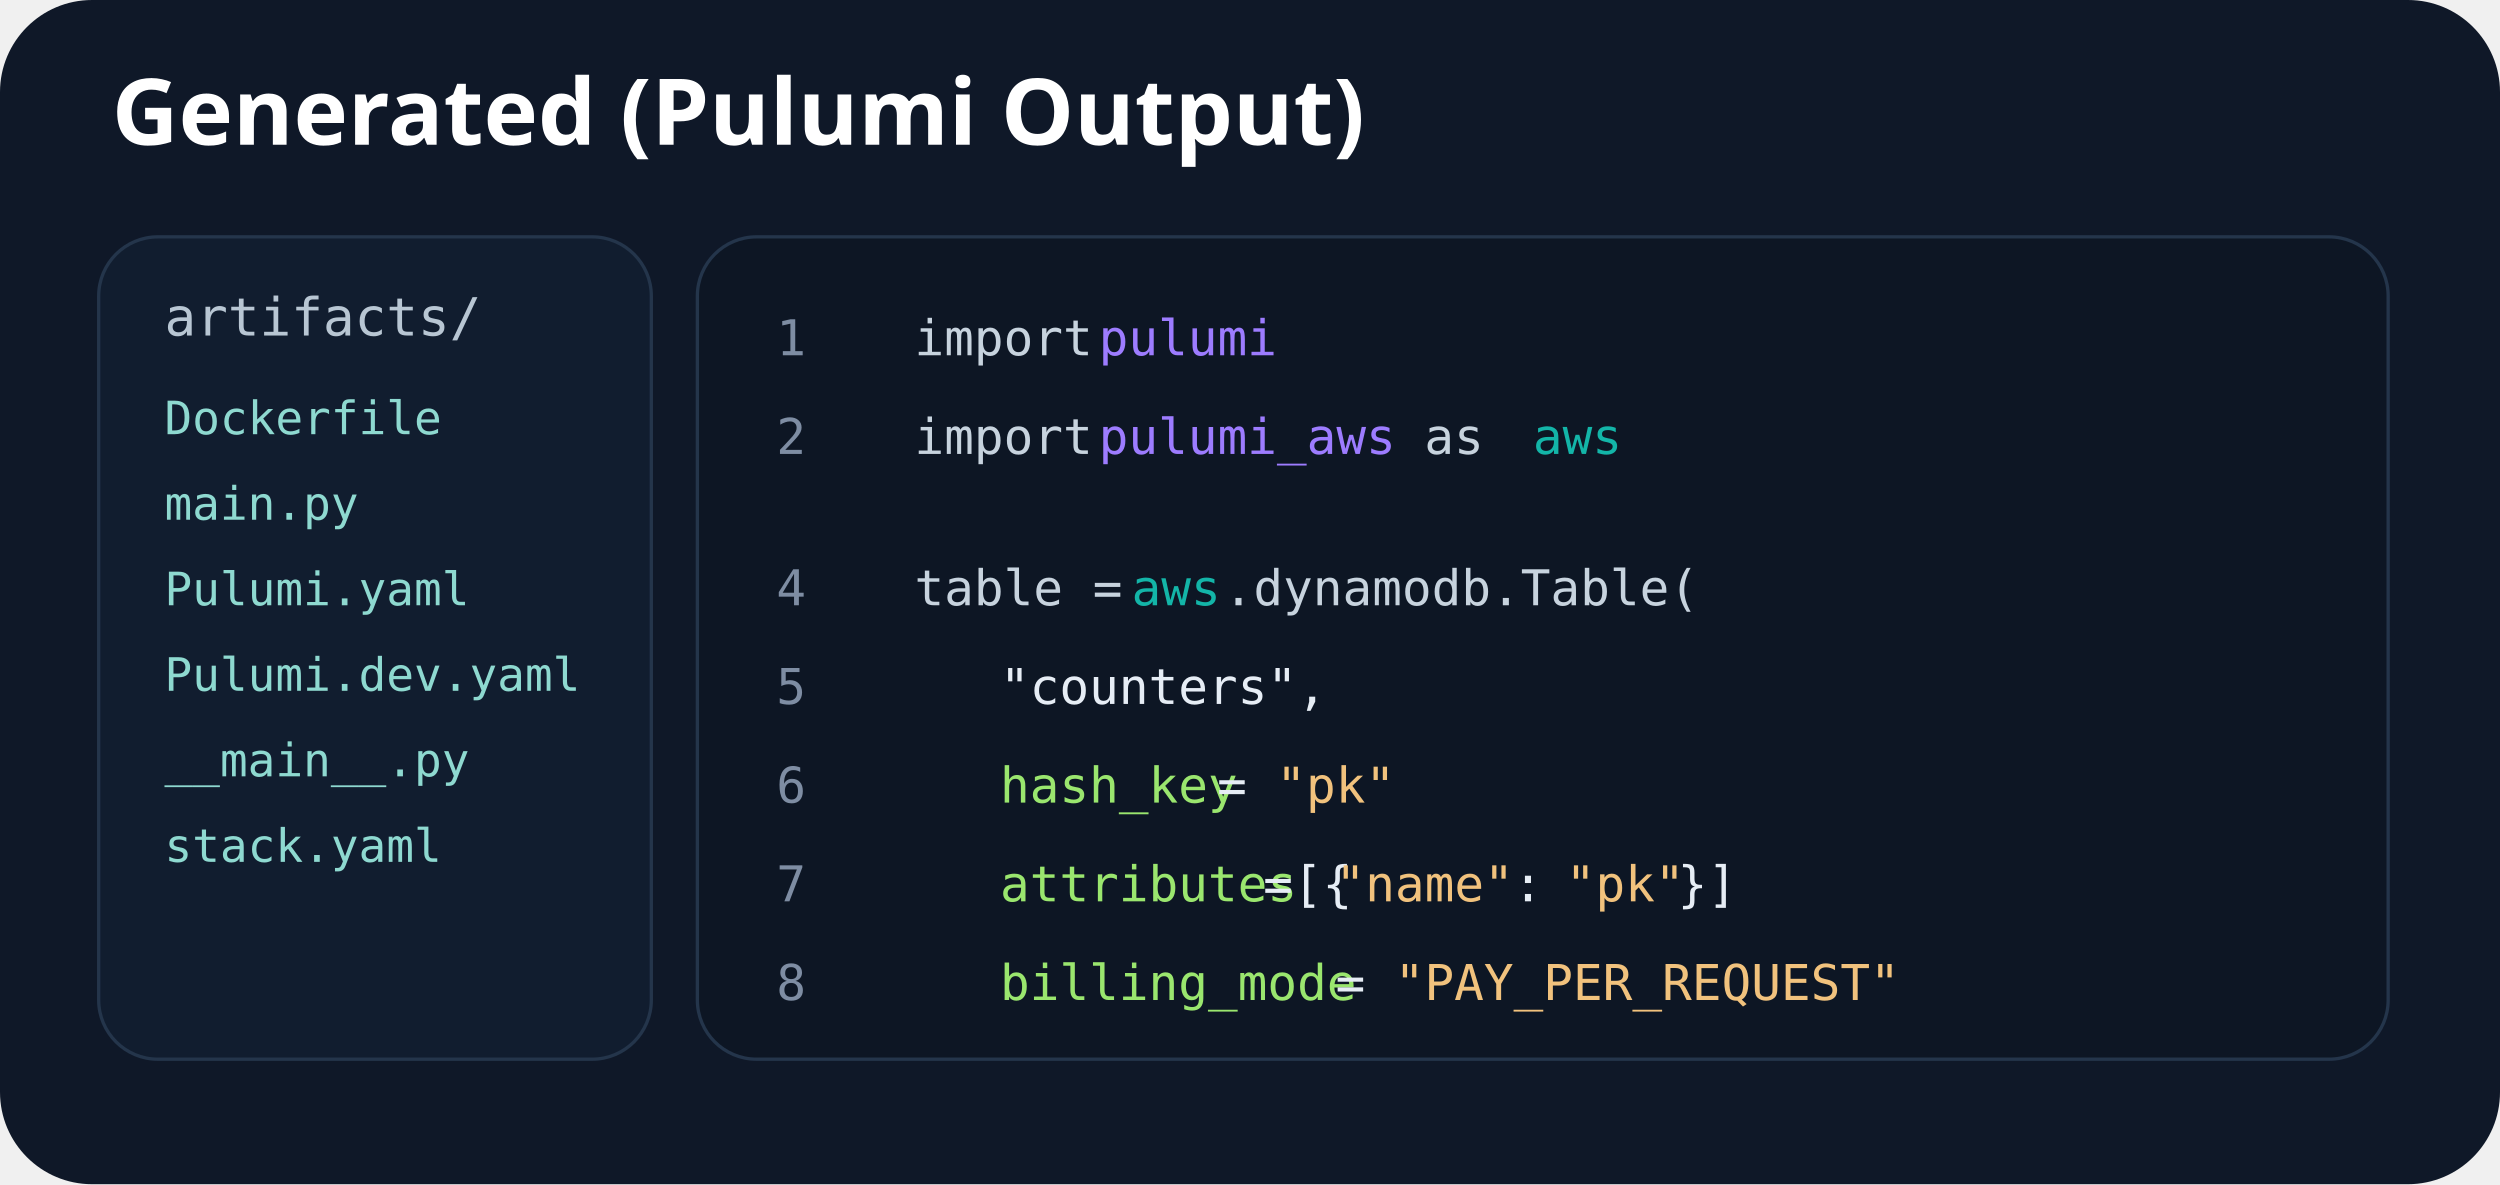
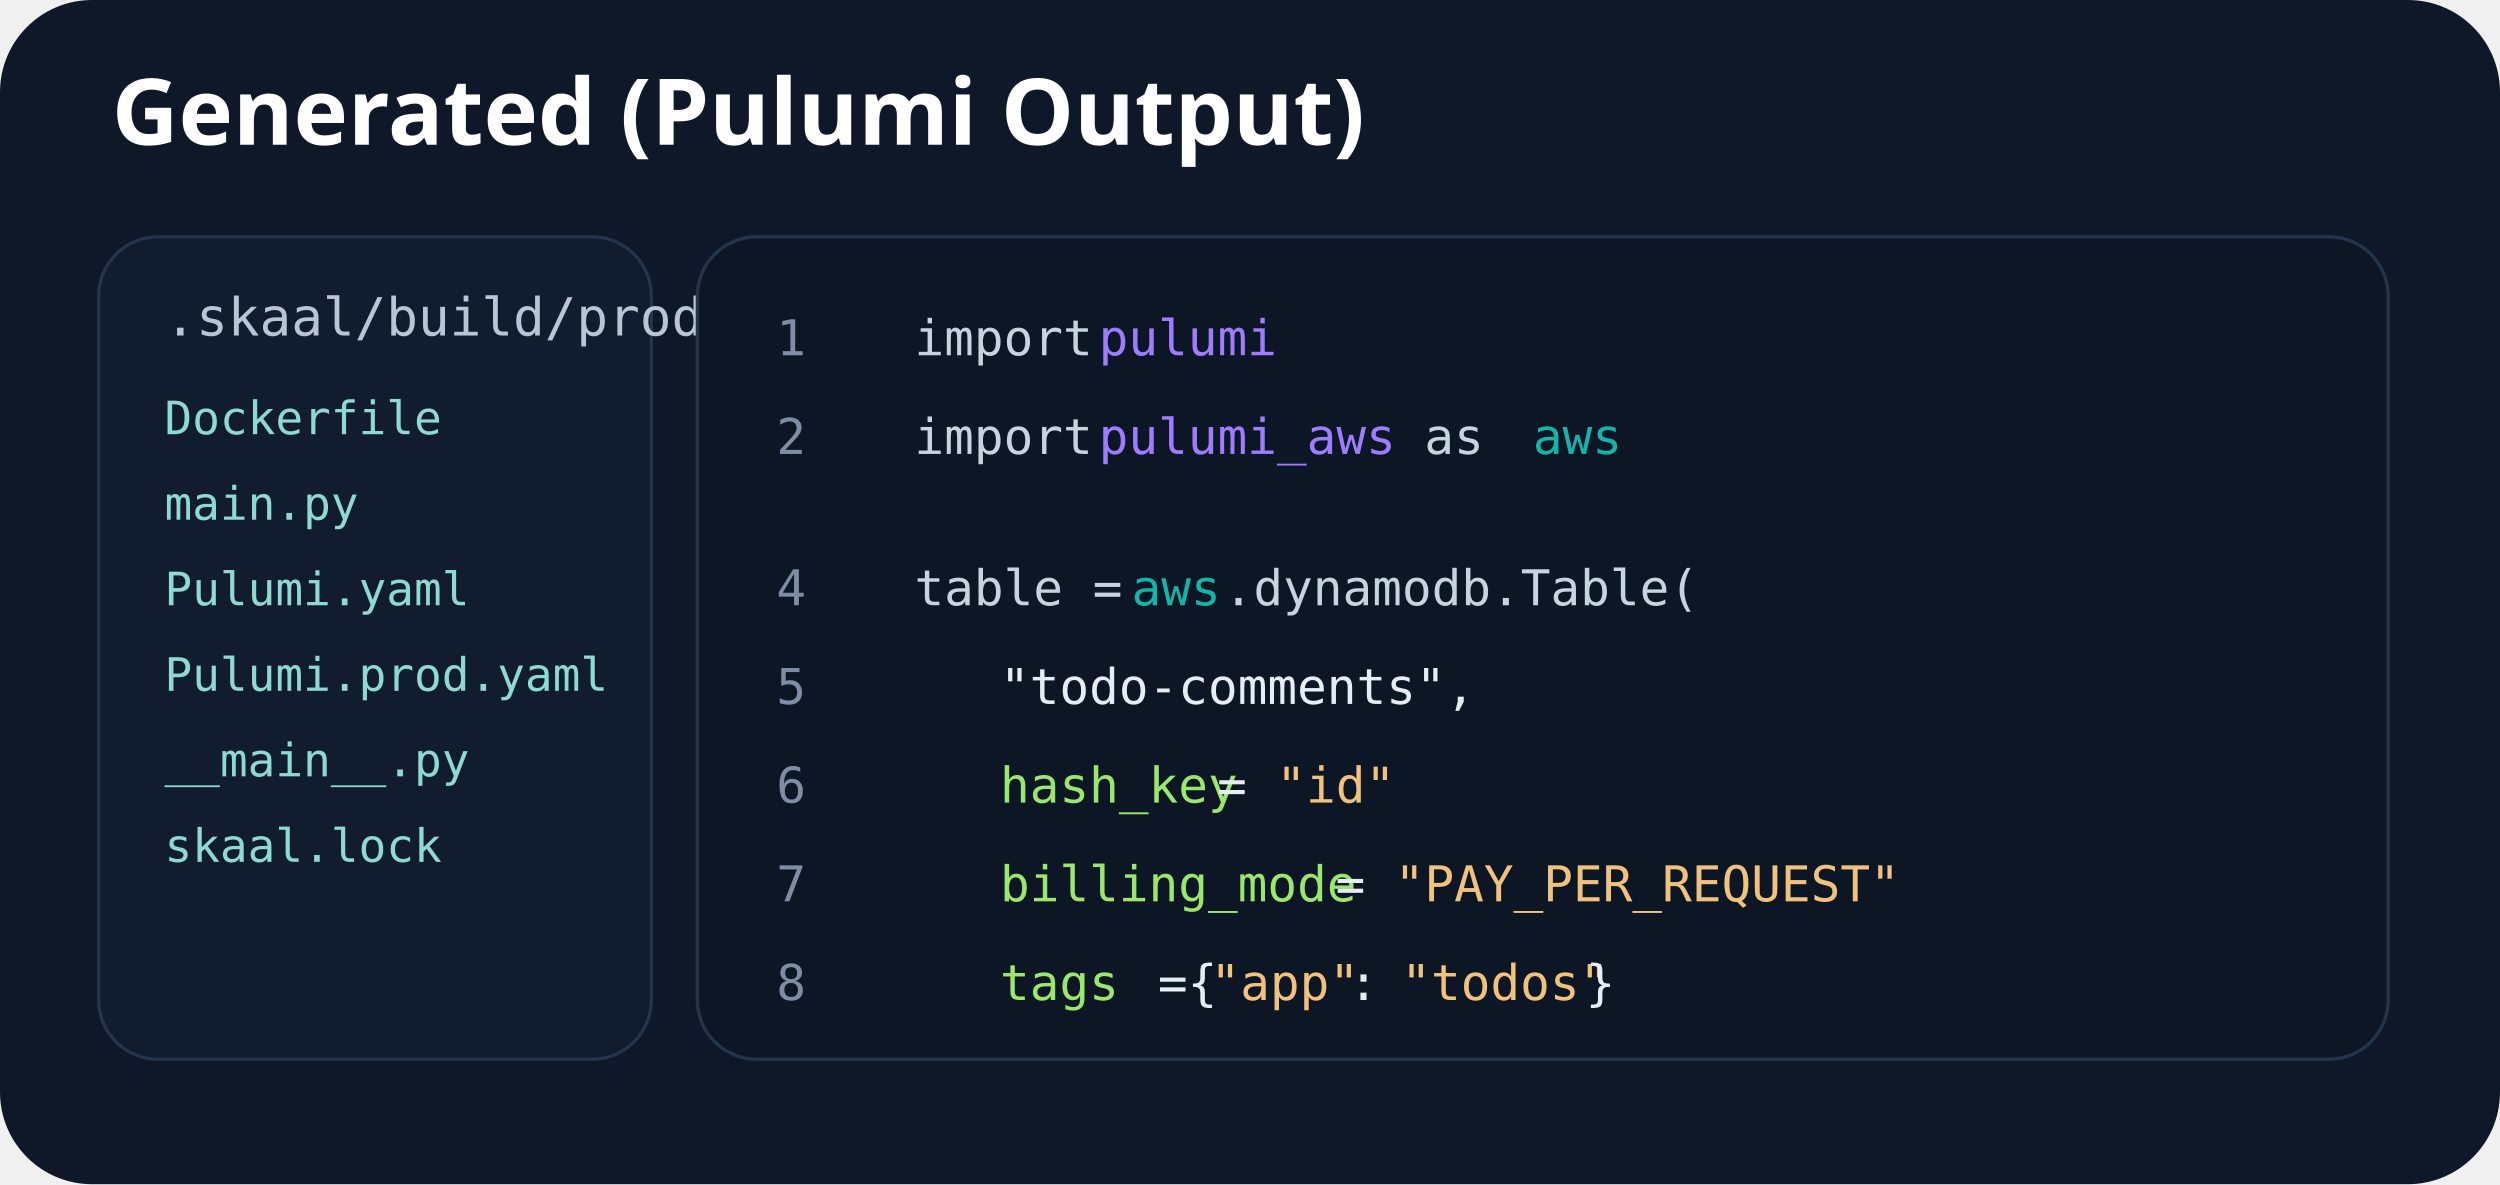
<svg xmlns="http://www.w3.org/2000/svg" width="760" height="360" viewBox="0 0 760 360" fill="none" role="img" aria-labelledby="title">
  <rect width="760" height="360" rx="28" fill="#0F1828" />
  <text x="34" y="44" fill="#FFFFFF" font-family="'IBM Plex Sans', 'Segoe UI', sans-serif" font-size="28" font-weight="700">Generated (Pulumi Output)</text>
  <rect x="30" y="72" width="168" height="250" rx="18" fill="#111D2F" stroke="#24354B" />
-   <text x="50" y="102" fill="#B8C6D3" font-family="'IBM Plex Mono', monospace" font-size="16">artifacts/</text>
+   <text x="50" y="102" fill="#B8C6D3" font-family="'IBM Plex Mono', monospace" font-size="16">.skaal/build/prod/</text>
  <text x="50" y="132" fill="#8ED9D0" font-family="'IBM Plex Mono', monospace" font-size="14">Dockerfile</text>
  <text x="50" y="158" fill="#8ED9D0" font-family="'IBM Plex Mono', monospace" font-size="14">main.py</text>
  <text x="50" y="184" fill="#8ED9D0" font-family="'IBM Plex Mono', monospace" font-size="14">Pulumi.yaml</text>
-   <text x="50" y="210" fill="#8ED9D0" font-family="'IBM Plex Mono', monospace" font-size="14">Pulumi.dev.yaml</text>
+   <text x="50" y="210" fill="#8ED9D0" font-family="'IBM Plex Mono', monospace" font-size="14">Pulumi.prod.yaml</text>
  <text x="50" y="236" fill="#8ED9D0" font-family="'IBM Plex Mono', monospace" font-size="14">__main__.py</text>
-   <text x="50" y="262" fill="#8ED9D0" font-family="'IBM Plex Mono', monospace" font-size="14">stack.yaml</text>
+   <text x="50" y="262" fill="#8ED9D0" font-family="'IBM Plex Mono', monospace" font-size="14">skaal.lock</text>
  <rect x="212" y="72" width="514" height="250" rx="18" fill="#0D1624" stroke="#24354B" />
  <g font-family="'IBM Plex Mono', monospace" font-size="15">
    <text x="236" y="108" fill="#7E8DA3">1</text>
    <text x="278" y="108" fill="#C7D3DE">import </text>
    <text x="334" y="108" fill="#9D7CFF">pulumi</text>
    <text x="236" y="138" fill="#7E8DA3">2</text>
    <text x="278" y="138" fill="#C7D3DE">import </text>
    <text x="334" y="138" fill="#9D7CFF">pulumi_aws</text>
    <text x="433" y="138" fill="#C7D3DE"> as </text>
    <text x="466" y="138" fill="#13B5A8">aws</text>
    <text x="236" y="184" fill="#7E8DA3">4</text>
    <text x="278" y="184" fill="#C7D3DE">table = </text>
    <text x="344" y="184" fill="#13B5A8">aws</text>
    <text x="372" y="184" fill="#C7D3DE">.dynamodb.Table(</text>
    <text x="236" y="214" fill="#7E8DA3">5</text>
-     <text x="304" y="214" fill="#E6EDF5">"counters",</text>
+     <text x="304" y="214" fill="#E6EDF5">"todo-comments",</text>
    <text x="236" y="244" fill="#7E8DA3">6</text>
    <text x="304" y="244" fill="#9AE66E">hash_key</text>
    <text x="370" y="244" fill="#E6EDF5">=</text>
-     <text x="388" y="244" fill="#F1C27D">"pk"</text>
+     <text x="388" y="244" fill="#F1C27D">"id"</text>
    <text x="236" y="274" fill="#7E8DA3">7</text>
-     <text x="304" y="274" fill="#9AE66E">attributes</text>
-     <text x="384" y="274" fill="#E6EDF5">=[{</text>
-     <text x="406" y="274" fill="#F1C27D">"name"</text>
-     <text x="460" y="274" fill="#E6EDF5">:</text>
-     <text x="476" y="274" fill="#F1C27D">"pk"</text>
-     <text x="510" y="274" fill="#E6EDF5">}]</text>
+     <text x="304" y="274" fill="#9AE66E">billing_mode</text>
+     <text x="406" y="274" fill="#E6EDF5">=</text>
+     <text x="424" y="274" fill="#F1C27D">"PAY_PER_REQUEST"</text>
    <text x="236" y="304" fill="#7E8DA3">8</text>
-     <text x="304" y="304" fill="#9AE66E">billing_mode</text>
-     <text x="406" y="304" fill="#E6EDF5">=</text>
-     <text x="424" y="304" fill="#F1C27D">"PAY_PER_REQUEST"</text>
+     <text x="304" y="304" fill="#9AE66E">tags</text>
+     <text x="352" y="304" fill="#E6EDF5">={</text>
+     <text x="368" y="304" fill="#F1C27D">"app"</text>
+     <text x="410" y="304" fill="#E6EDF5">:</text>
+     <text x="426" y="304" fill="#F1C27D">"todos"</text>
+     <text x="482" y="304" fill="#E6EDF5">}</text>
  </g>
</svg>
